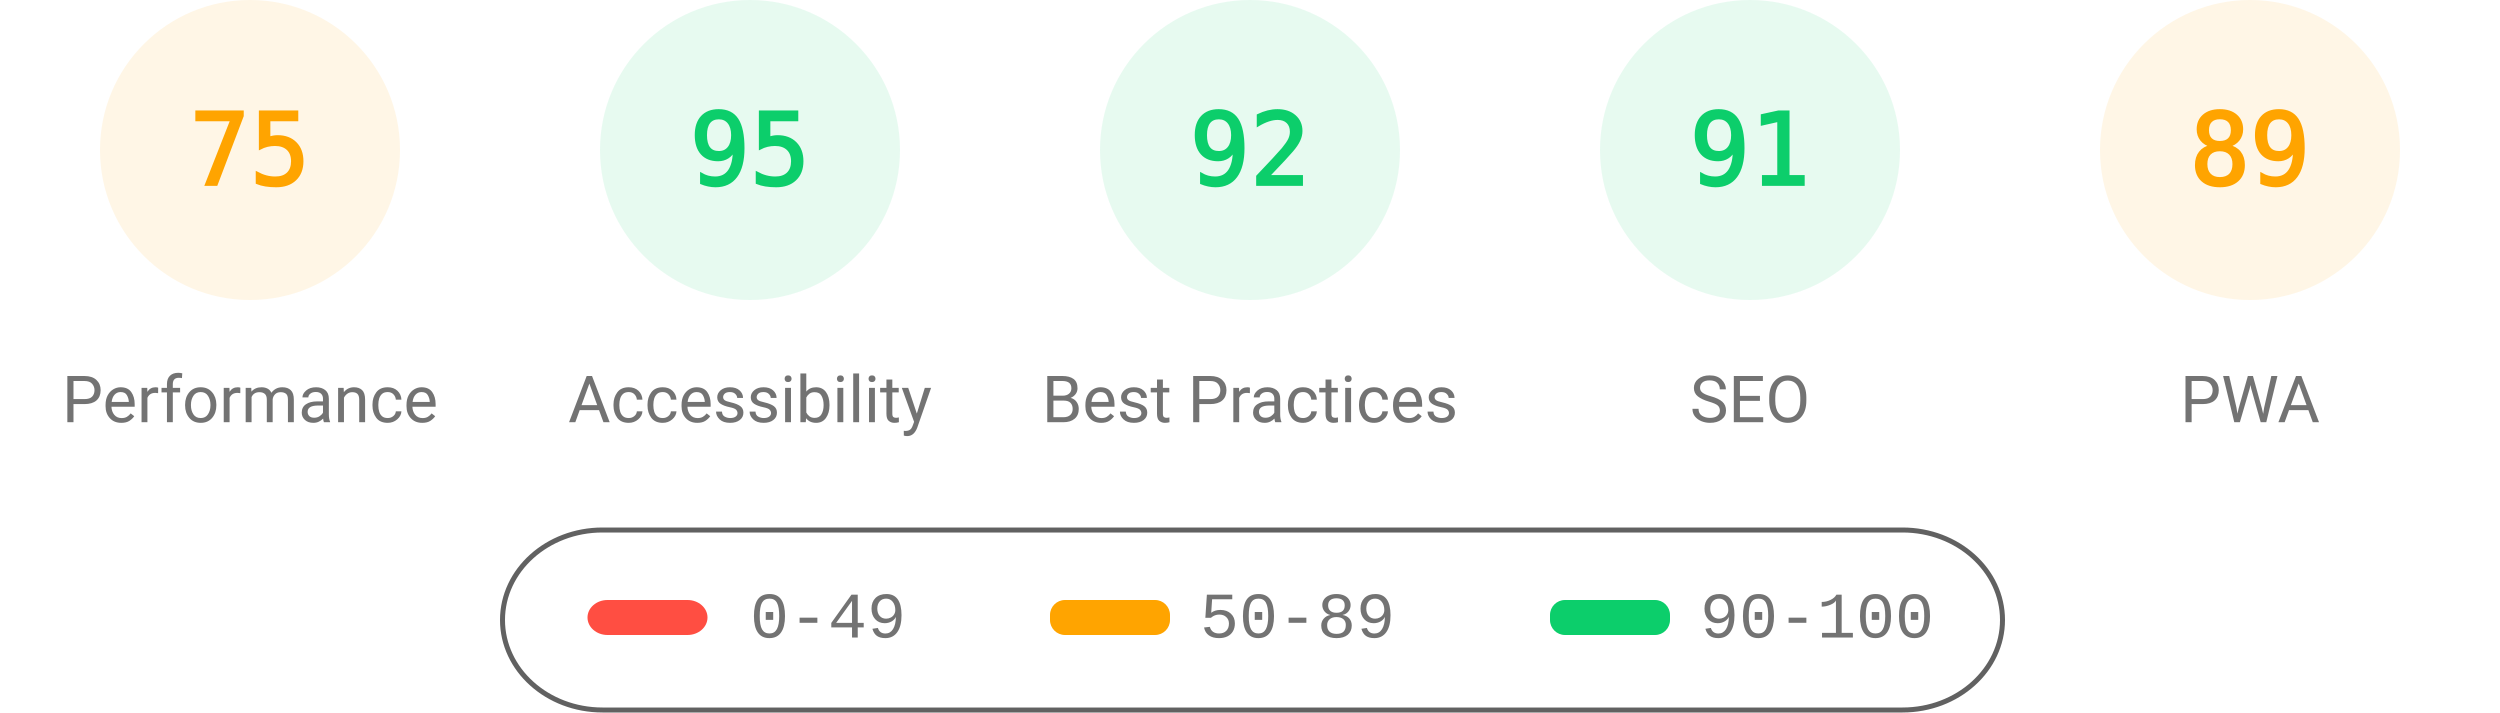
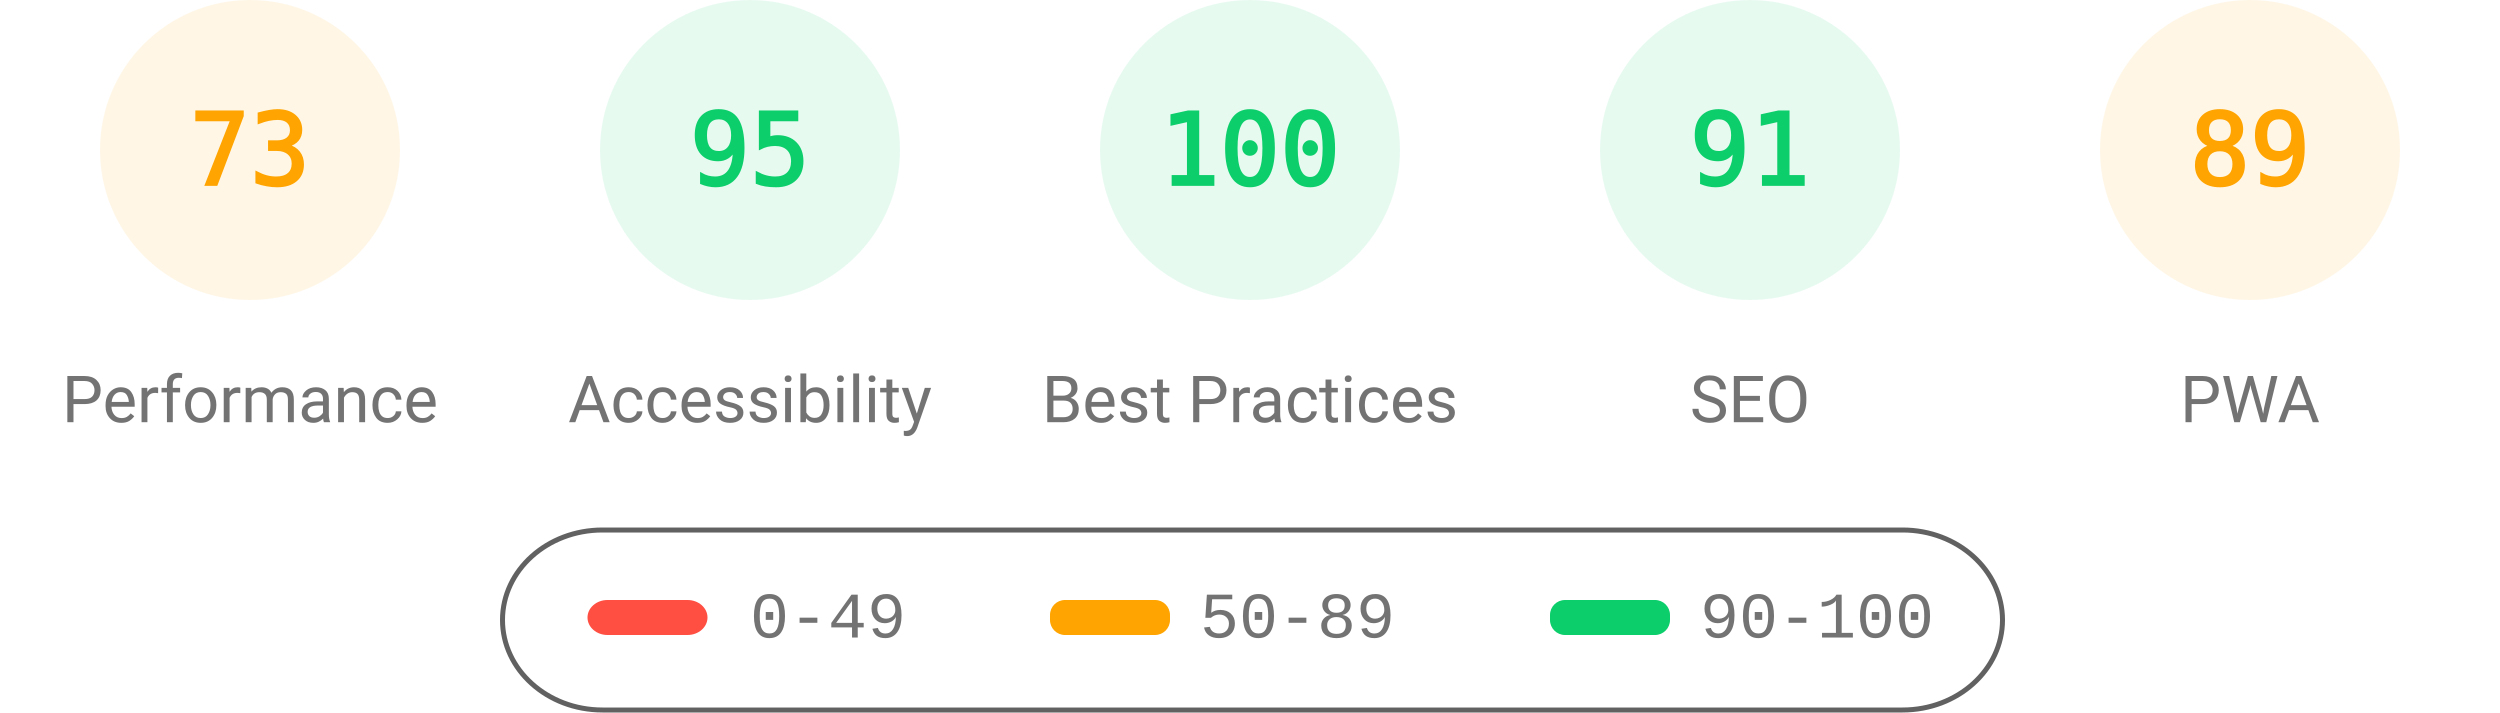
<svg xmlns="http://www.w3.org/2000/svg" fill="none" width="1000" height="285">
  <style>.gauge-base{opacity:.1}.gauge-arc{fill:none;animation-delay:250ms;stroke-linecap:round;transform:rotate(-90deg);transform-origin:100px 60px;animation:load-gauge 1s ease forwards}.guage-text{font-size:40px;font-family:monospace;text-align:center}.guage-red{color:#ff4e42;fill:#ff4e42;stroke:#ff4e42}.guage-orange{color:#ffa400;fill:#ffa400;stroke:#ffa400}.guage-green{color:#0cce6b;fill:#0cce6b;stroke:#0cce6b}.guage-undefined{color:#5c5c5c;fill:#5c5c5c;stroke:#5c5c5c}.guage-title{color:#737373;fill:#737373;stroke:none;font-size:26px;line-height:26px;font-family:Roboto,Halvetica,Arial,sans-serif}@keyframes load-gauge{from{stroke-dasharray:0 352.858}}</style>
  <svg class="guage-div guage-perf guage-orange" viewBox="0 0 200 200" width="200" height="200">
    <circle class="gauge-base" r="56" cx="100" cy="60" stroke-width="8" />
-     <circle class="gauge-arc guage-arc-1" r="56" cx="100" cy="60" stroke-width="8" style="stroke-dasharray:263.893,351.858" />
-     <text class="guage-text" x="100" y="60" alignment-baseline="central" dominant-baseline="central" text-anchor="middle">75</text>
+     <circle class="gauge-arc guage-arc-1" r="56" cx="100" cy="60" stroke-width="8" style="stroke-dasharray:256.856,351.858" />
+     <text class="guage-text" x="100" y="60" alignment-baseline="central" dominant-baseline="central" text-anchor="middle">73</text>
    <text class="guage-title" x="100" y="160" alignment-baseline="central" dominant-baseline="central" text-anchor="middle">Performance</text>
  </svg>
  <svg class="guage-div guage-acc guage-green" viewBox="0 0 200 200" width="200" height="200" x="200">
    <circle class="gauge-base" r="56" cx="100" cy="60" stroke-width="8" />
    <circle class="gauge-arc guage-arc-2" r="56" cx="100" cy="60" stroke-width="8" style="stroke-dasharray:334.265,351.858" />
    <text class="guage-text" x="100" y="60" alignment-baseline="central" dominant-baseline="central" text-anchor="middle">95</text>
    <text class="guage-title" x="100" y="160" alignment-baseline="central" dominant-baseline="central" text-anchor="middle">Accessibility</text>
  </svg>
  <svg class="guage-div guage-best guage-green" viewBox="0 0 200 200" width="200" height="200" x="400">
    <circle class="gauge-base" r="56" cx="100" cy="60" stroke-width="8" />
-     <circle class="gauge-arc guage-arc-3" r="56" cx="100" cy="60" stroke-width="8" style="stroke-dasharray:323.709,351.858" />
-     <text class="guage-text" x="100" y="60" alignment-baseline="central" dominant-baseline="central" text-anchor="middle">92</text>
+     <circle class="gauge-arc guage-arc-3" r="56" cx="100" cy="60" stroke-width="8" style="stroke-dasharray:351.858,351.858" />
+     <text class="guage-text" x="100" y="60" alignment-baseline="central" dominant-baseline="central" text-anchor="middle">100</text>
    <text class="guage-title" x="100" y="160" alignment-baseline="central" dominant-baseline="central" text-anchor="middle">Best Practices</text>
  </svg>
  <svg class="guage-div guage-seo guage-green" viewBox="0 0 200 200" width="200" height="200" x="600">
    <circle class="gauge-base" r="56" cx="100" cy="60" stroke-width="8" />
    <circle class="gauge-arc guage-arc-4" r="56" cx="100" cy="60" stroke-width="8" style="stroke-dasharray:320.191,351.858" />
    <text class="guage-text" x="100" y="60" alignment-baseline="central" dominant-baseline="central" text-anchor="middle">91</text>
    <text class="guage-title" x="100" y="160" alignment-baseline="central" dominant-baseline="central" text-anchor="middle">SEO</text>
  </svg>
  <svg class="guage-div guage-pwa guage-orange" viewBox="0 0 200 200" width="200" height="200" x="800">
    <circle class="gauge-base" r="56" cx="100" cy="60" stroke-width="8" />
    <circle class="gauge-arc guage-arc-4" r="56" cx="100" cy="60" stroke-width="8" style="stroke-dasharray:313.154,351.858" />
    <text class="guage-text" x="100" y="60" alignment-baseline="central" dominant-baseline="central" text-anchor="middle">89</text>
    <text class="guage-title" x="100" y="160" alignment-baseline="central" dominant-baseline="central" text-anchor="middle">PWA</text>
  </svg>
  <svg width="604" height="76" x="200" y="210">
    <path fill="none" id="canvas_background" d="M-1-1h604v80H-1z" />
    <rect fill-opacity="0" stroke="#616161" stroke-width="2" rx="40" id="svg_2" height="72" width="600" y="2" x="1" fill="#000" />
    <rect stroke="#000" rx="8" id="svg_3" height="14" width="48" y="30" x="35" stroke-opacity="null" stroke-width="0" fill="#ff4e42" />
    <rect stroke="#000" rx="6" id="svg_4" height="14" width="48" y="30" x="220" stroke-opacity="null" stroke-width="0" fill="#ffa400" />
    <rect stroke="#000" rx="6" id="svg_5" height="14" width="48" y="30" x="420" stroke-opacity="null" stroke-width="0" fill="#0cce6b" />
    <text xml:space="preserve" text-anchor="start" font-family="'Courier New', Courier, monospace" font-size="26" id="svg_6" y="45" x="100" stroke-opacity="null" stroke-width="0" stroke="#000" fill="#737373">0-49</text>
    <text xml:space="preserve" text-anchor="start" font-family="'Courier New', Courier, monospace" font-size="26" id="svg_7" y="45" x="280" stroke-opacity="null" stroke-width="0" stroke="#000" fill="#737373">50-89</text>
    <text xml:space="preserve" text-anchor="start" font-family="'Courier New', Courier, monospace" font-size="26" id="svg_8" y="45" x="480" stroke-opacity="null" stroke-width="0" stroke="#000" fill="#737373">90-100</text>
  </svg>
</svg>
